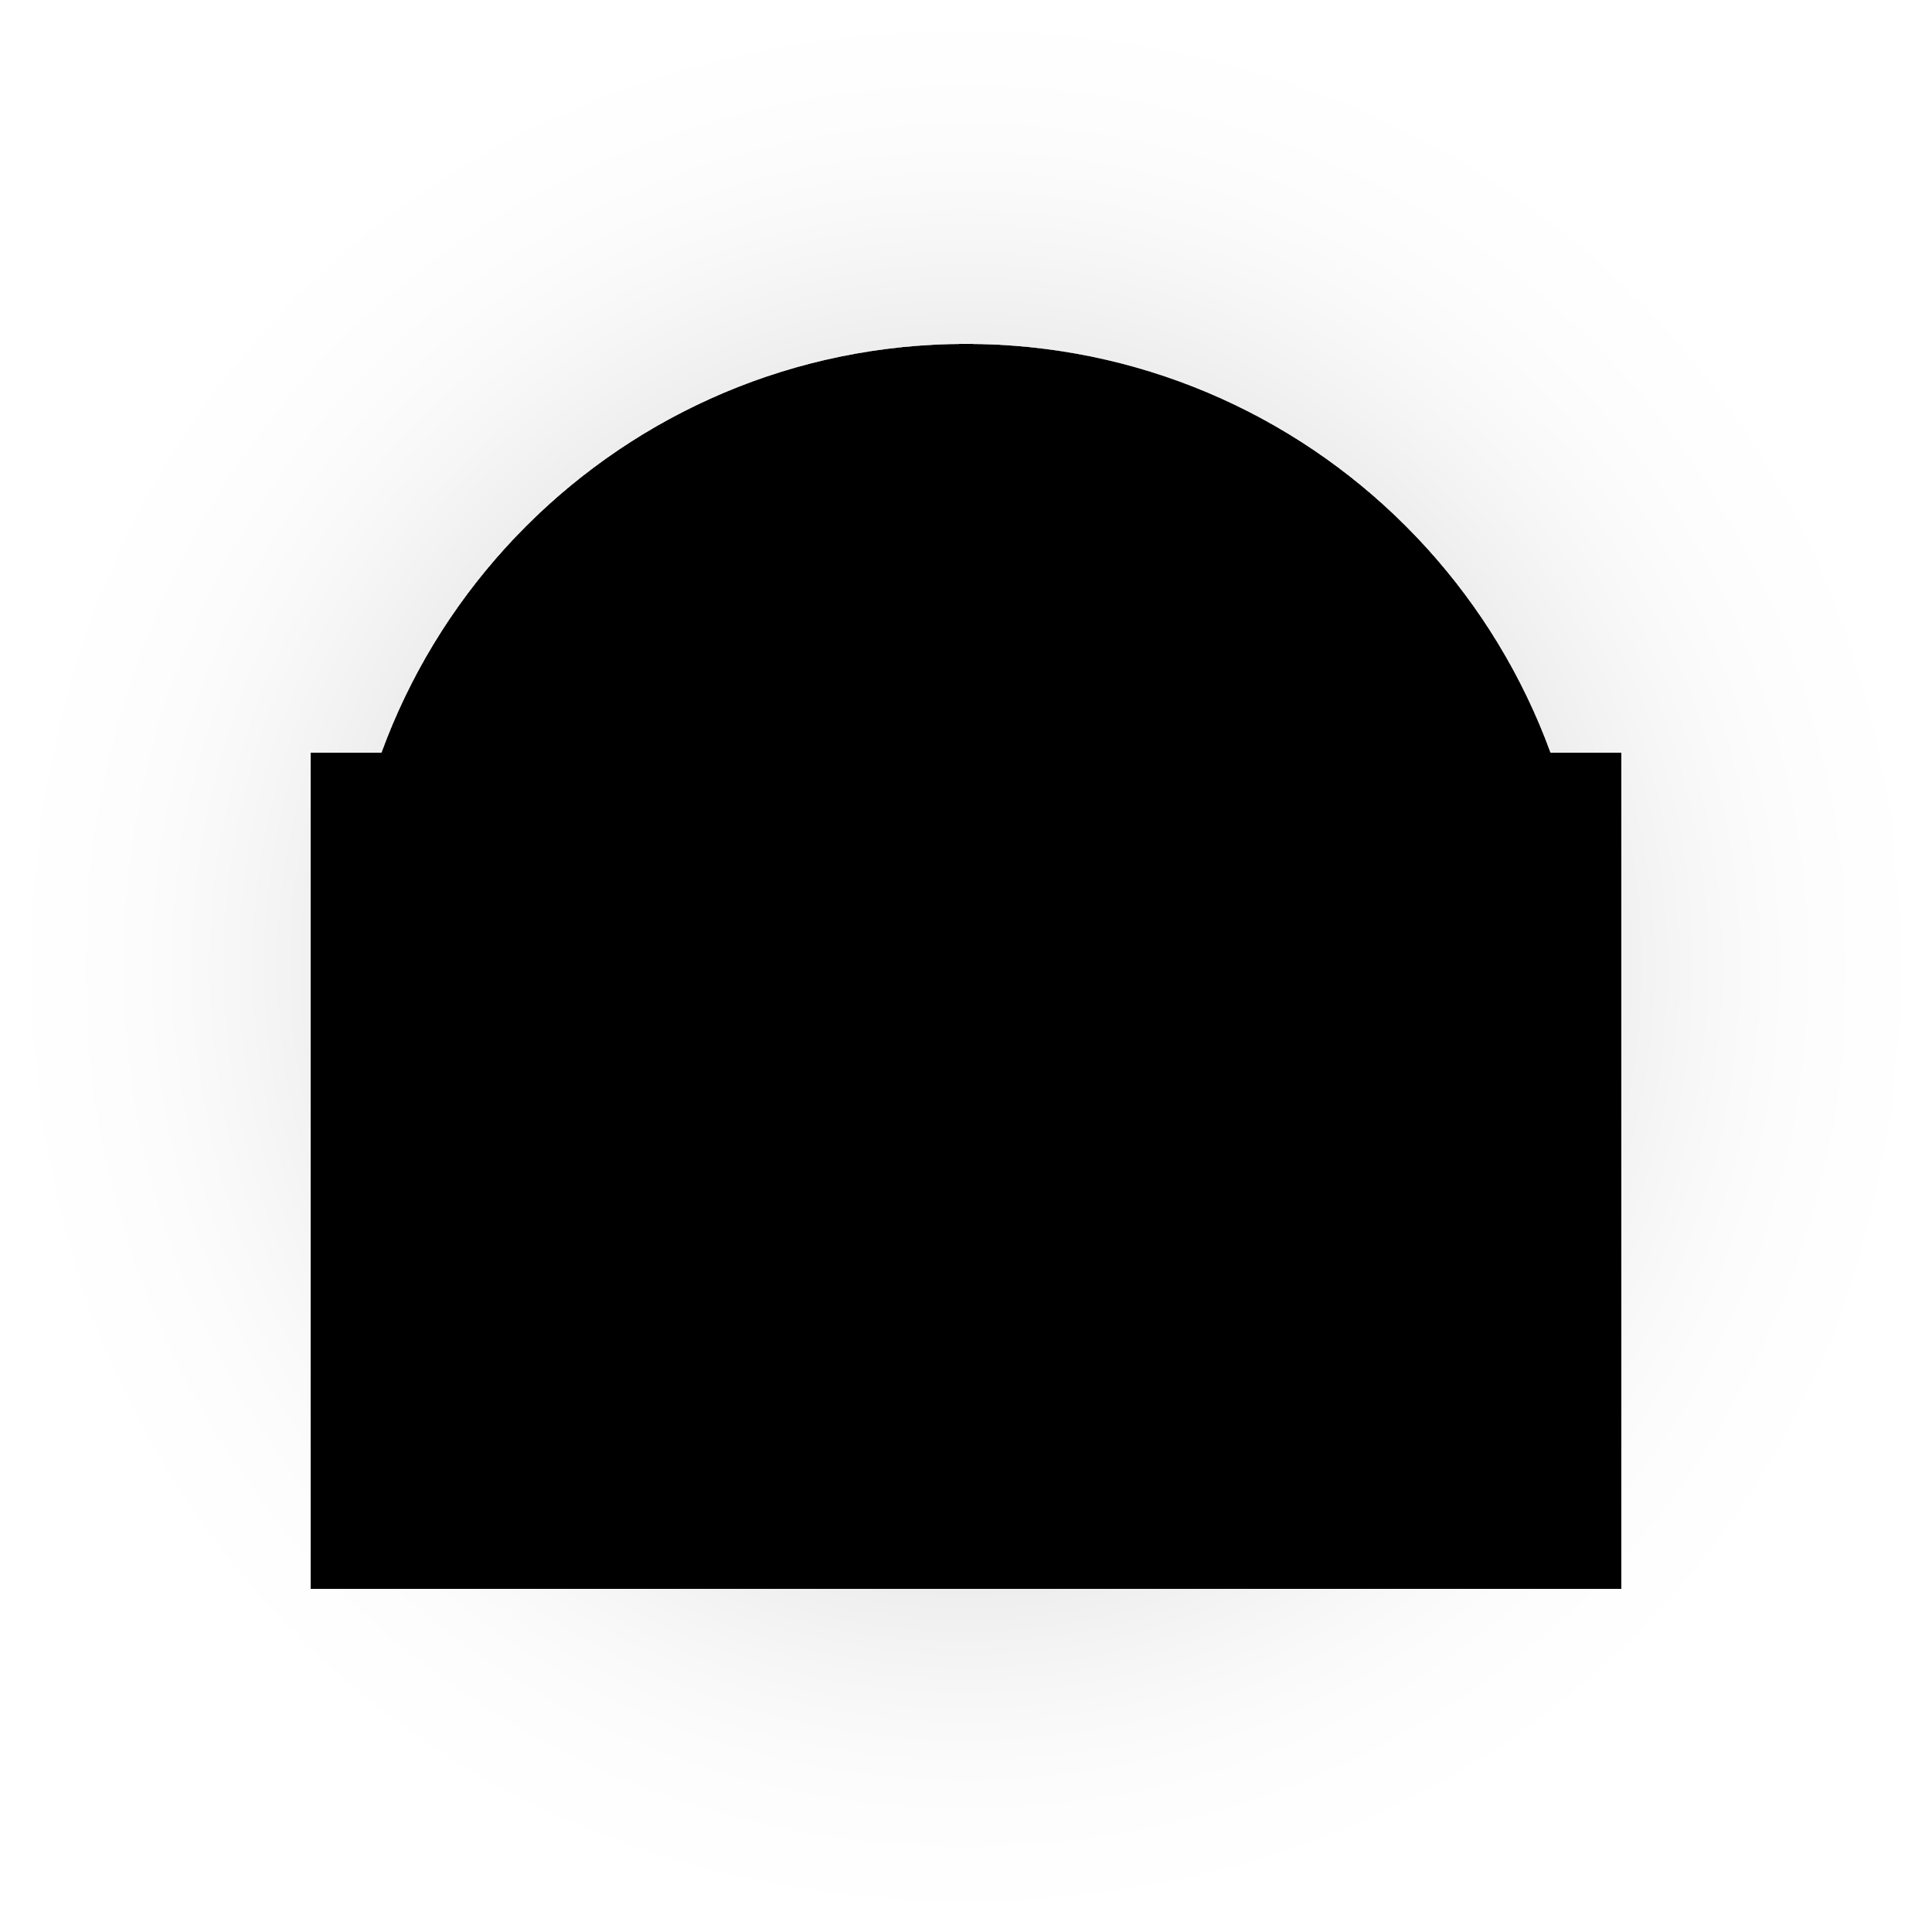
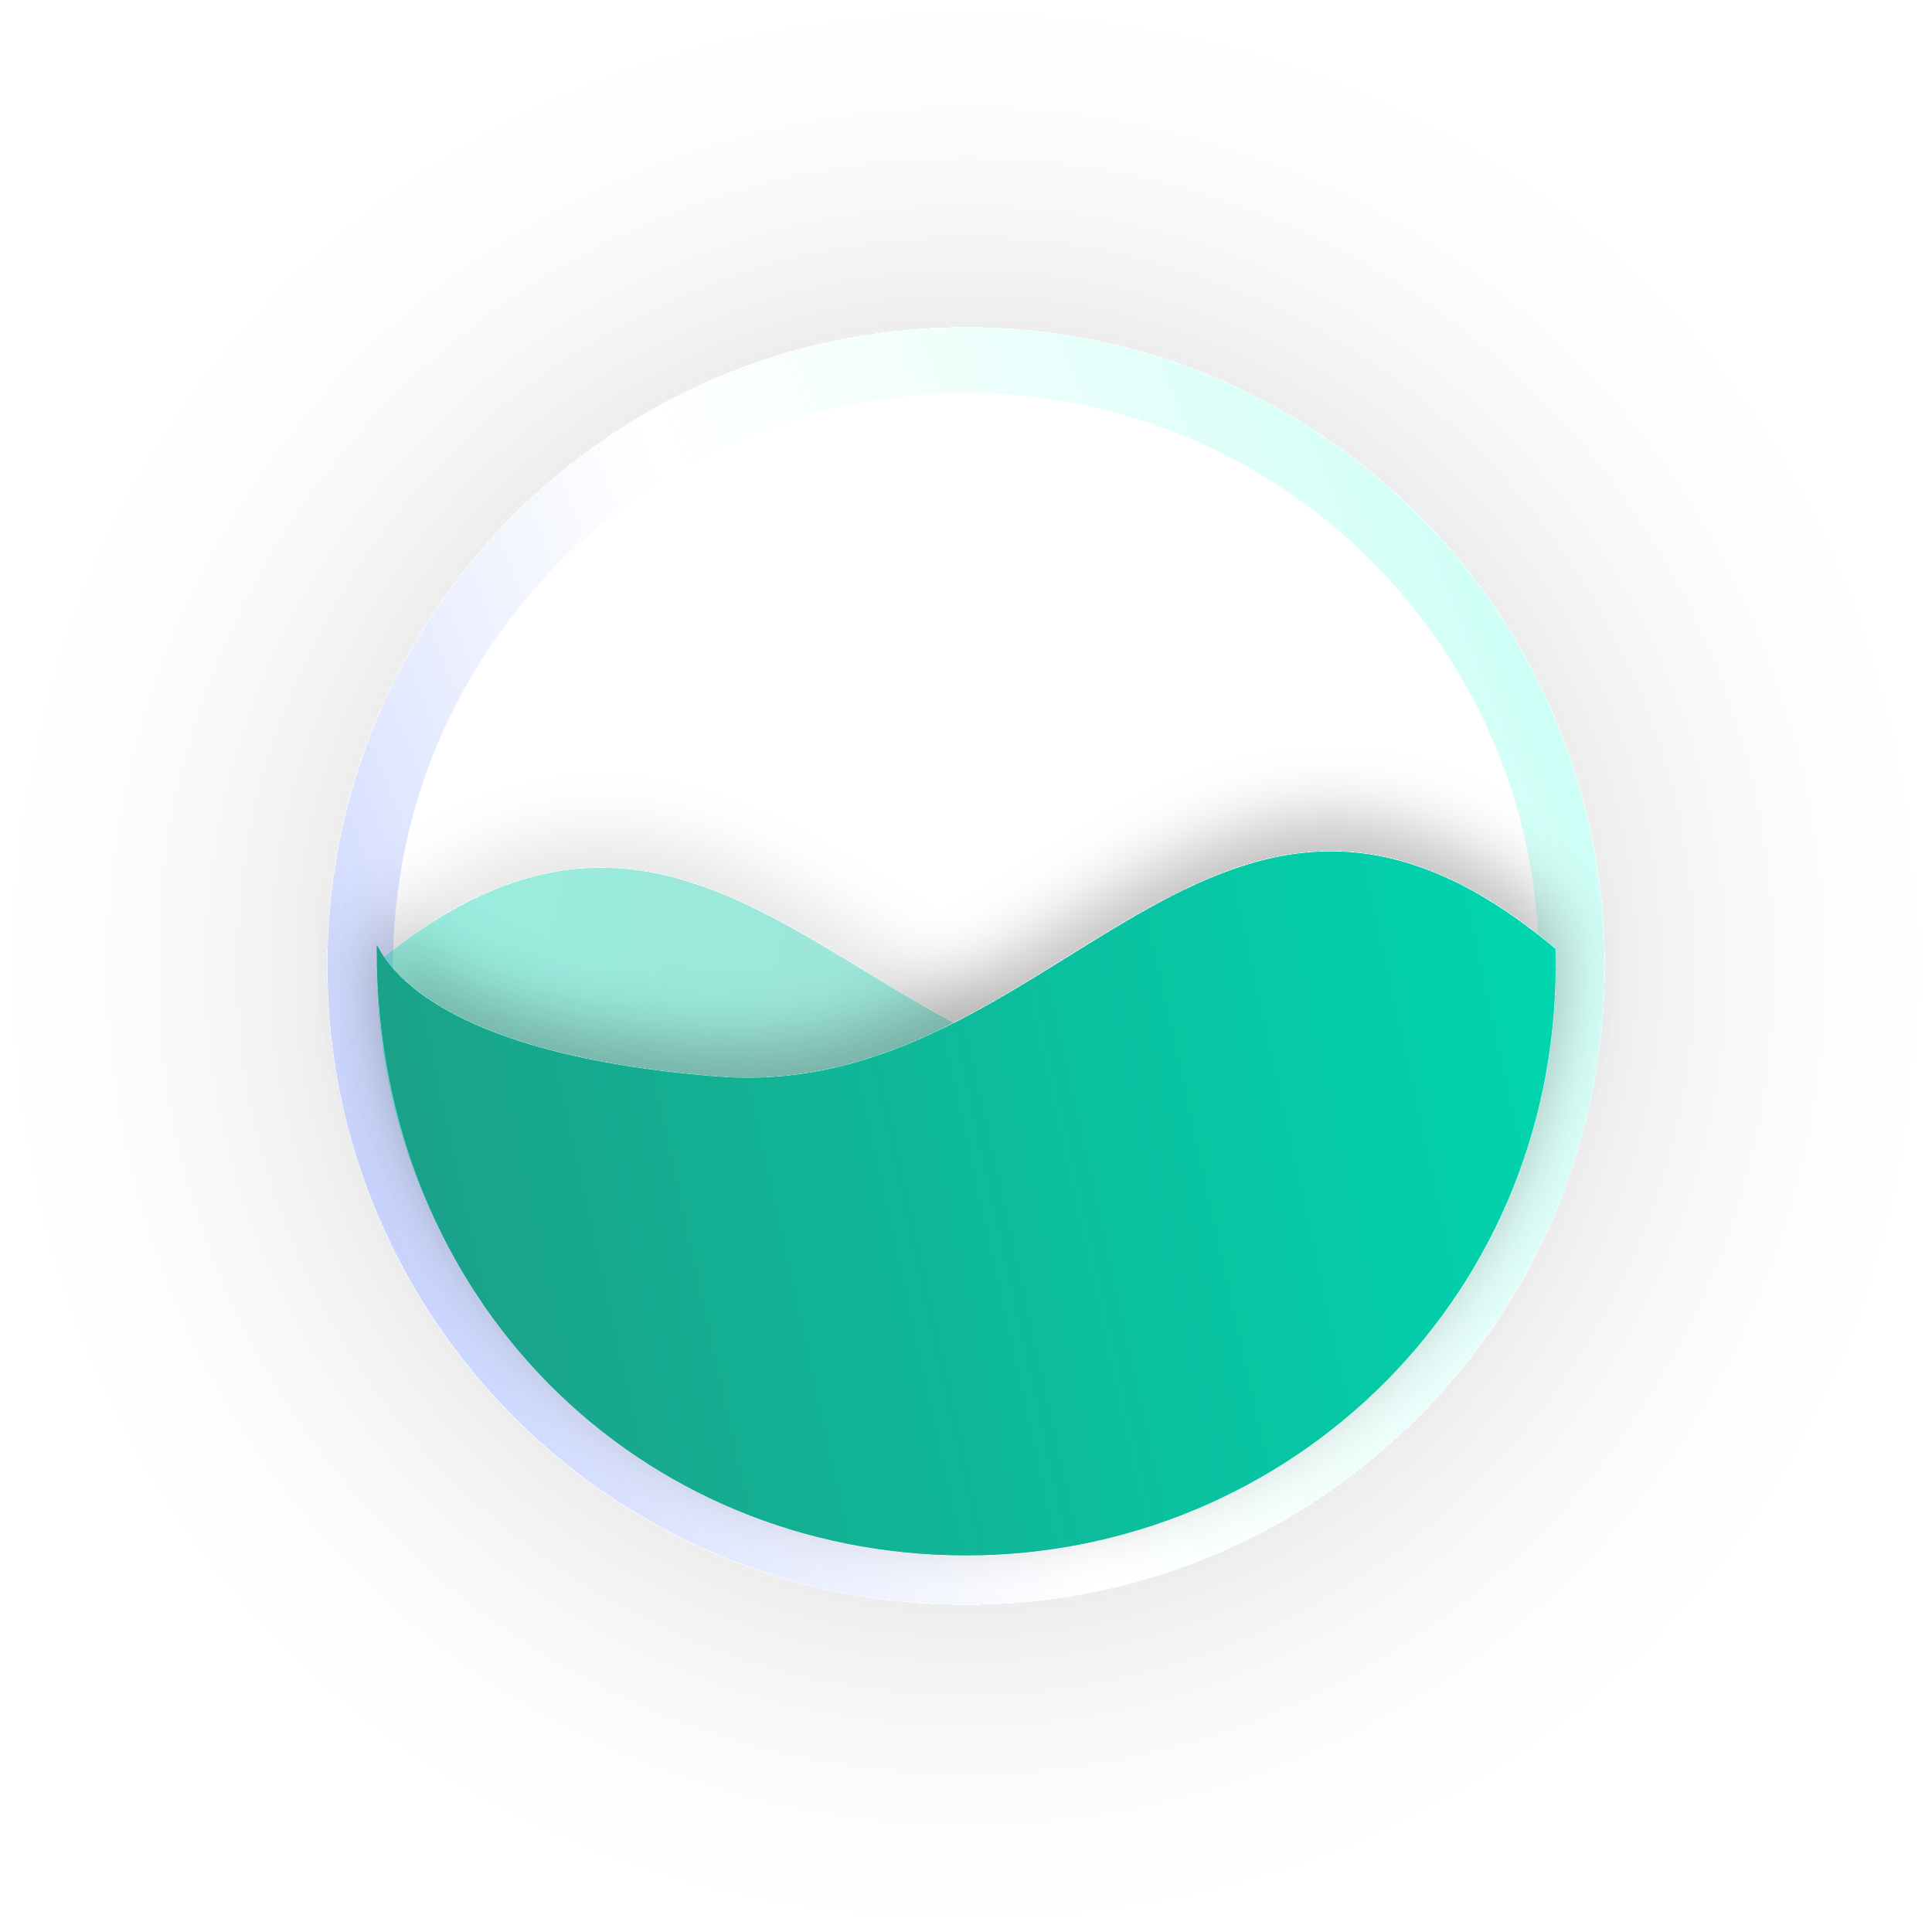
<svg xmlns="http://www.w3.org/2000/svg" width="59" height="59" viewBox="0 0 59 59" fill="none">
  <g filter="url(#filter0_bd_14247_1959)">
    <circle cx="29.5" cy="29.5" r="18.5" fill="url(#paint0_linear_14247_1959)" shapeRendering="crispEdges" />
-     <circle cx="29.5" cy="29.5" r="18.5" stroke="url(#paint1_linear_14247_1959)" strokeWidth="2" shapeRendering="crispEdges" />
+     <circle cx="29.5" cy="29.5" r="18.5" stroke="url(#paint1_linear_14247_1959)" stroke-width="2" shapeRendering="crispEdges" />
  </g>
  <g opacity="0.4" filter="url(#filter1_d_14247_1959)">
    <path d="M11.498 29.408C11.498 39.4 19.557 47.5 29.498 47.5C39.439 47.5 47.498 39.4 47.498 29.408C47.498 28.6 47.498 32.417 37.077 33.217C26.656 34.017 21.919 20.838 11.498 29.408Z" fill="url(#paint2_linear_14247_1959)" />
  </g>
  <g filter="url(#filter2_d_14247_1959)">
    <path d="M47.502 28.977C47.752 39.5 39.443 47.5 29.502 47.5C19.561 47.5 11.502 39.75 11.502 28.977C11.502 28.15 11.502 32.058 21.923 32.877C32.344 33.696 37.081 20.203 47.502 28.977Z" fill="url(#paint3_linear_14247_1959)" />
  </g>
  <defs>
-     <filter id="filter0_bd_14247_1959" x="0" y="0" width="59" height="59" filterUnits="userSpaceOnUse" colorInterpolationFilters="sRGB">
-       <feFlood floodOpacity="0" result="BackgroundImageFix" />
+     <filter id="filter0_bd_14247_1959" x="0" y="0" width="59" height="59" filterUnits="userSpaceOnUse" color-interpolation-filters="sRGB">
+       <feFlood flood-opacity="0" result="BackgroundImageFix" />
      <feGaussianBlur in="BackgroundImage" stdDeviation="5" />
      <feComposite in2="SourceAlpha" operator="in" result="effect1_backgroundBlur_14247_1959" />
      <feColorMatrix in="SourceAlpha" type="matrix" values="0 0 0 0 0 0 0 0 0 0 0 0 0 0 0 0 0 0 127 0" result="hardAlpha" />
      <feOffset />
      <feGaussianBlur stdDeviation="5" />
      <feComposite in2="hardAlpha" operator="out" />
      <feColorMatrix type="matrix" values="0 0 0 0 0 0 0 0 0 0 0 0 0 0 0 0 0 0 0.15 0" />
      <feBlend mode="normal" in2="effect1_backgroundBlur_14247_1959" result="effect2_dropShadow_14247_1959" />
      <feBlend mode="normal" in="SourceGraphic" in2="effect2_dropShadow_14247_1959" result="shape" />
    </filter>
-     <filter id="filter1_d_14247_1959" x="9.498" y="23.5" width="40" height="25" filterUnits="userSpaceOnUse" colorInterpolationFilters="sRGB">
-       <feFlood floodOpacity="0" result="BackgroundImageFix" />
+     <filter id="filter1_d_14247_1959" x="9.498" y="23.5" width="40" height="25" filterUnits="userSpaceOnUse" color-interpolation-filters="sRGB">
+       <feFlood flood-opacity="0" result="BackgroundImageFix" />
      <feColorMatrix in="SourceAlpha" type="matrix" values="0 0 0 0 0 0 0 0 0 0 0 0 0 0 0 0 0 0 127 0" result="hardAlpha" />
      <feOffset dy="-1" />
      <feGaussianBlur stdDeviation="1" />
      <feComposite in2="hardAlpha" operator="out" />
      <feColorMatrix type="matrix" values="0 0 0 0 0 0 0 0 0 0 0 0 0 0 0 0 0 0 0.25 0" />
      <feBlend mode="normal" in2="BackgroundImageFix" result="effect1_dropShadow_14247_1959" />
      <feBlend mode="normal" in="SourceGraphic" in2="effect1_dropShadow_14247_1959" result="shape" />
    </filter>
-     <filter id="filter2_d_14247_1959" x="9.502" y="23" width="40.006" height="25.5" filterUnits="userSpaceOnUse" colorInterpolationFilters="sRGB">
-       <feFlood floodOpacity="0" result="BackgroundImageFix" />
+     <filter id="filter2_d_14247_1959" x="9.502" y="23" width="40.006" height="25.5" filterUnits="userSpaceOnUse" color-interpolation-filters="sRGB">
+       <feFlood flood-opacity="0" result="BackgroundImageFix" />
      <feColorMatrix in="SourceAlpha" type="matrix" values="0 0 0 0 0 0 0 0 0 0 0 0 0 0 0 0 0 0 127 0" result="hardAlpha" />
      <feOffset dy="-1" />
      <feGaussianBlur stdDeviation="1" />
      <feComposite in2="hardAlpha" operator="out" />
      <feColorMatrix type="matrix" values="0 0 0 0 0 0 0 0 0 0 0 0 0 0 0 0 0 0 0.25 0" />
      <feBlend mode="normal" in2="BackgroundImageFix" result="effect1_dropShadow_14247_1959" />
      <feBlend mode="normal" in="SourceGraphic" in2="effect1_dropShadow_14247_1959" result="shape" />
    </filter>
    <linearGradient id="paint0_linear_14247_1959" x1="47.505" y1="46.983" x2="3.74" y2="31.428" gradientUnits="userSpaceOnUse">
-       <stop offset="0.064" stopColor="white" stopOpacity="0.15" />
-       <stop offset="1" stopColor="white" stopOpacity="0.22" />
+       <stop offset="0.064" stop-color="white" stop-opacity="0.15" />
+       <stop offset="1" stop-color="white" stop-opacity="0.22" />
    </linearGradient>
    <linearGradient id="paint1_linear_14247_1959" x1="47.189" y1="11" x2="5.404" y2="27.384" gradientUnits="userSpaceOnUse">
-       <stop stopColor="#C1FFF4" />
-       <stop offset="0.589" stopColor="white" stopOpacity="0.56" />
-       <stop offset="1" stopColor="#BFCDFF" />
+       <stop stop-color="#C1FFF4" />
+       <stop offset="0.589" stop-color="white" stop-opacity="0.56" />
+       <stop offset="1" stop-color="#BFCDFF" />
    </linearGradient>
    <linearGradient id="paint2_linear_14247_1959" x1="11.81" y1="27.594" x2="46.628" y2="35.44" gradientUnits="userSpaceOnUse">
-       <stop stopColor="#00D6AF" />
-       <stop offset="1" stopColor="#1AA289" />
+       <stop stop-color="#00D6AF" />
+       <stop offset="1" stop-color="#1AA289" />
    </linearGradient>
    <linearGradient id="paint3_linear_14247_1959" x1="47.19" y1="27.12" x2="12.294" y2="34.8" gradientUnits="userSpaceOnUse">
-       <stop stopColor="#00D6AF" />
-       <stop offset="1" stopColor="#1AA289" />
+       <stop stop-color="#00D6AF" />
+       <stop offset="1" stop-color="#1AA289" />
    </linearGradient>
  </defs>
</svg>
